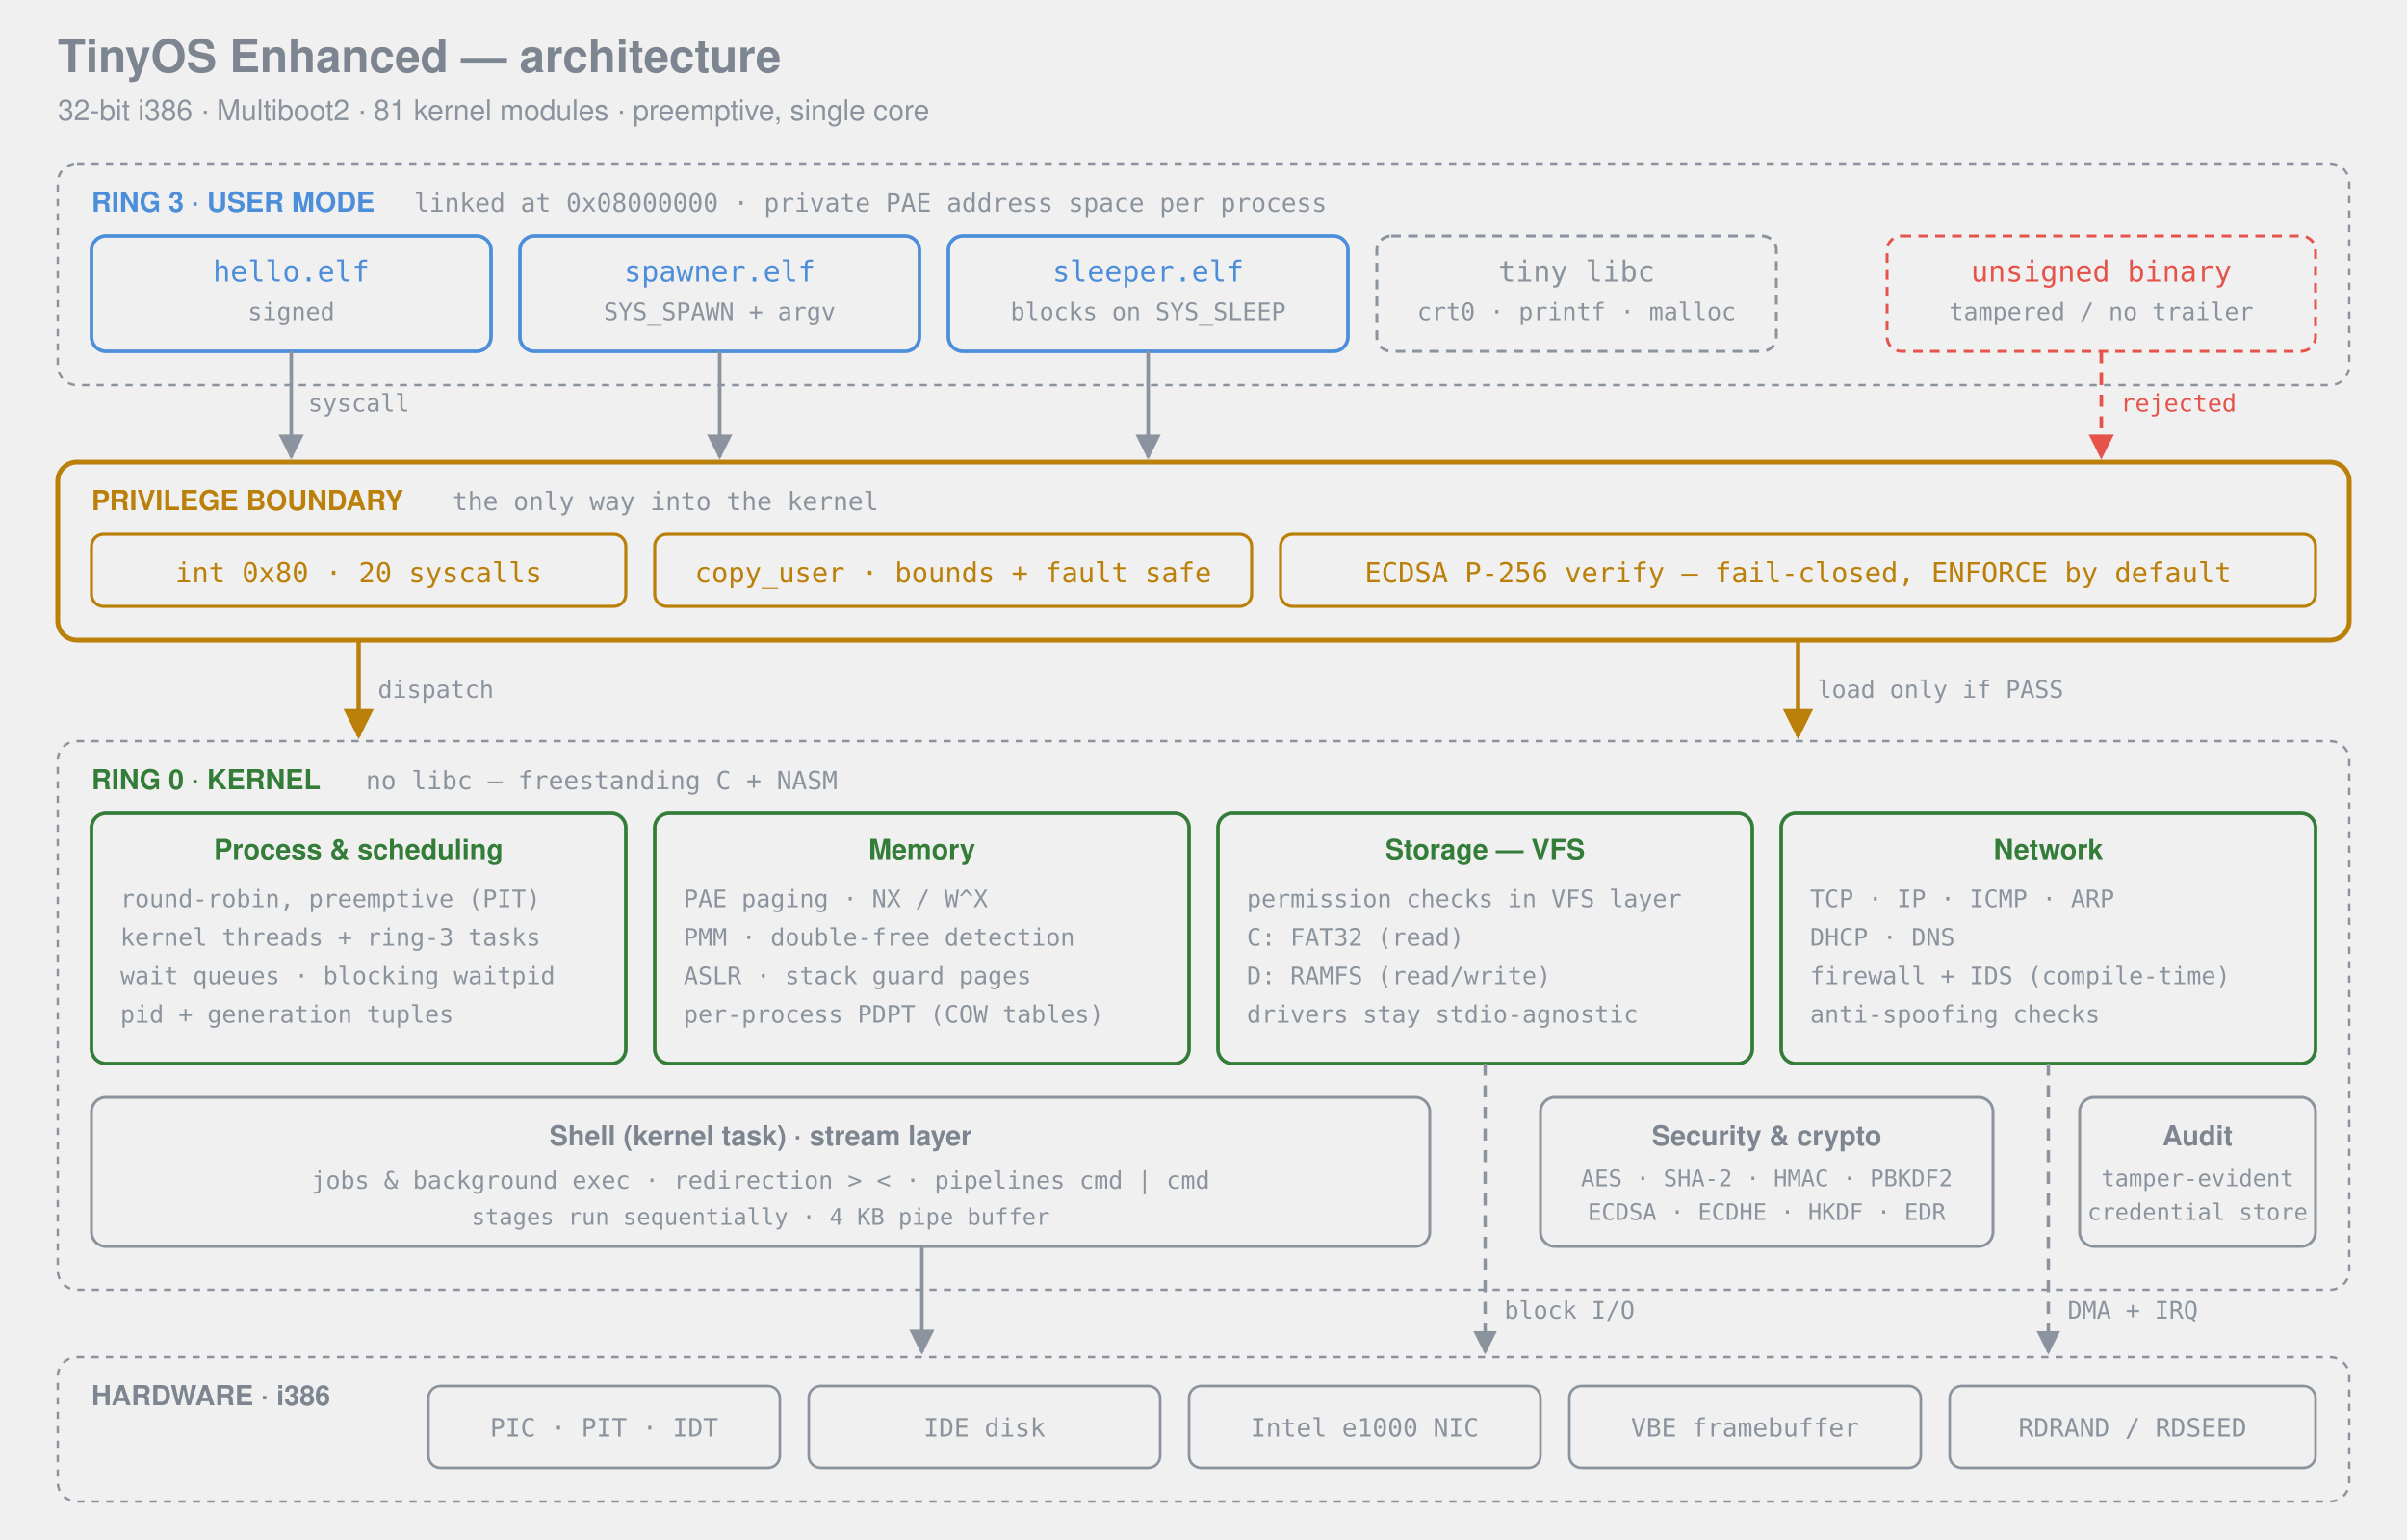
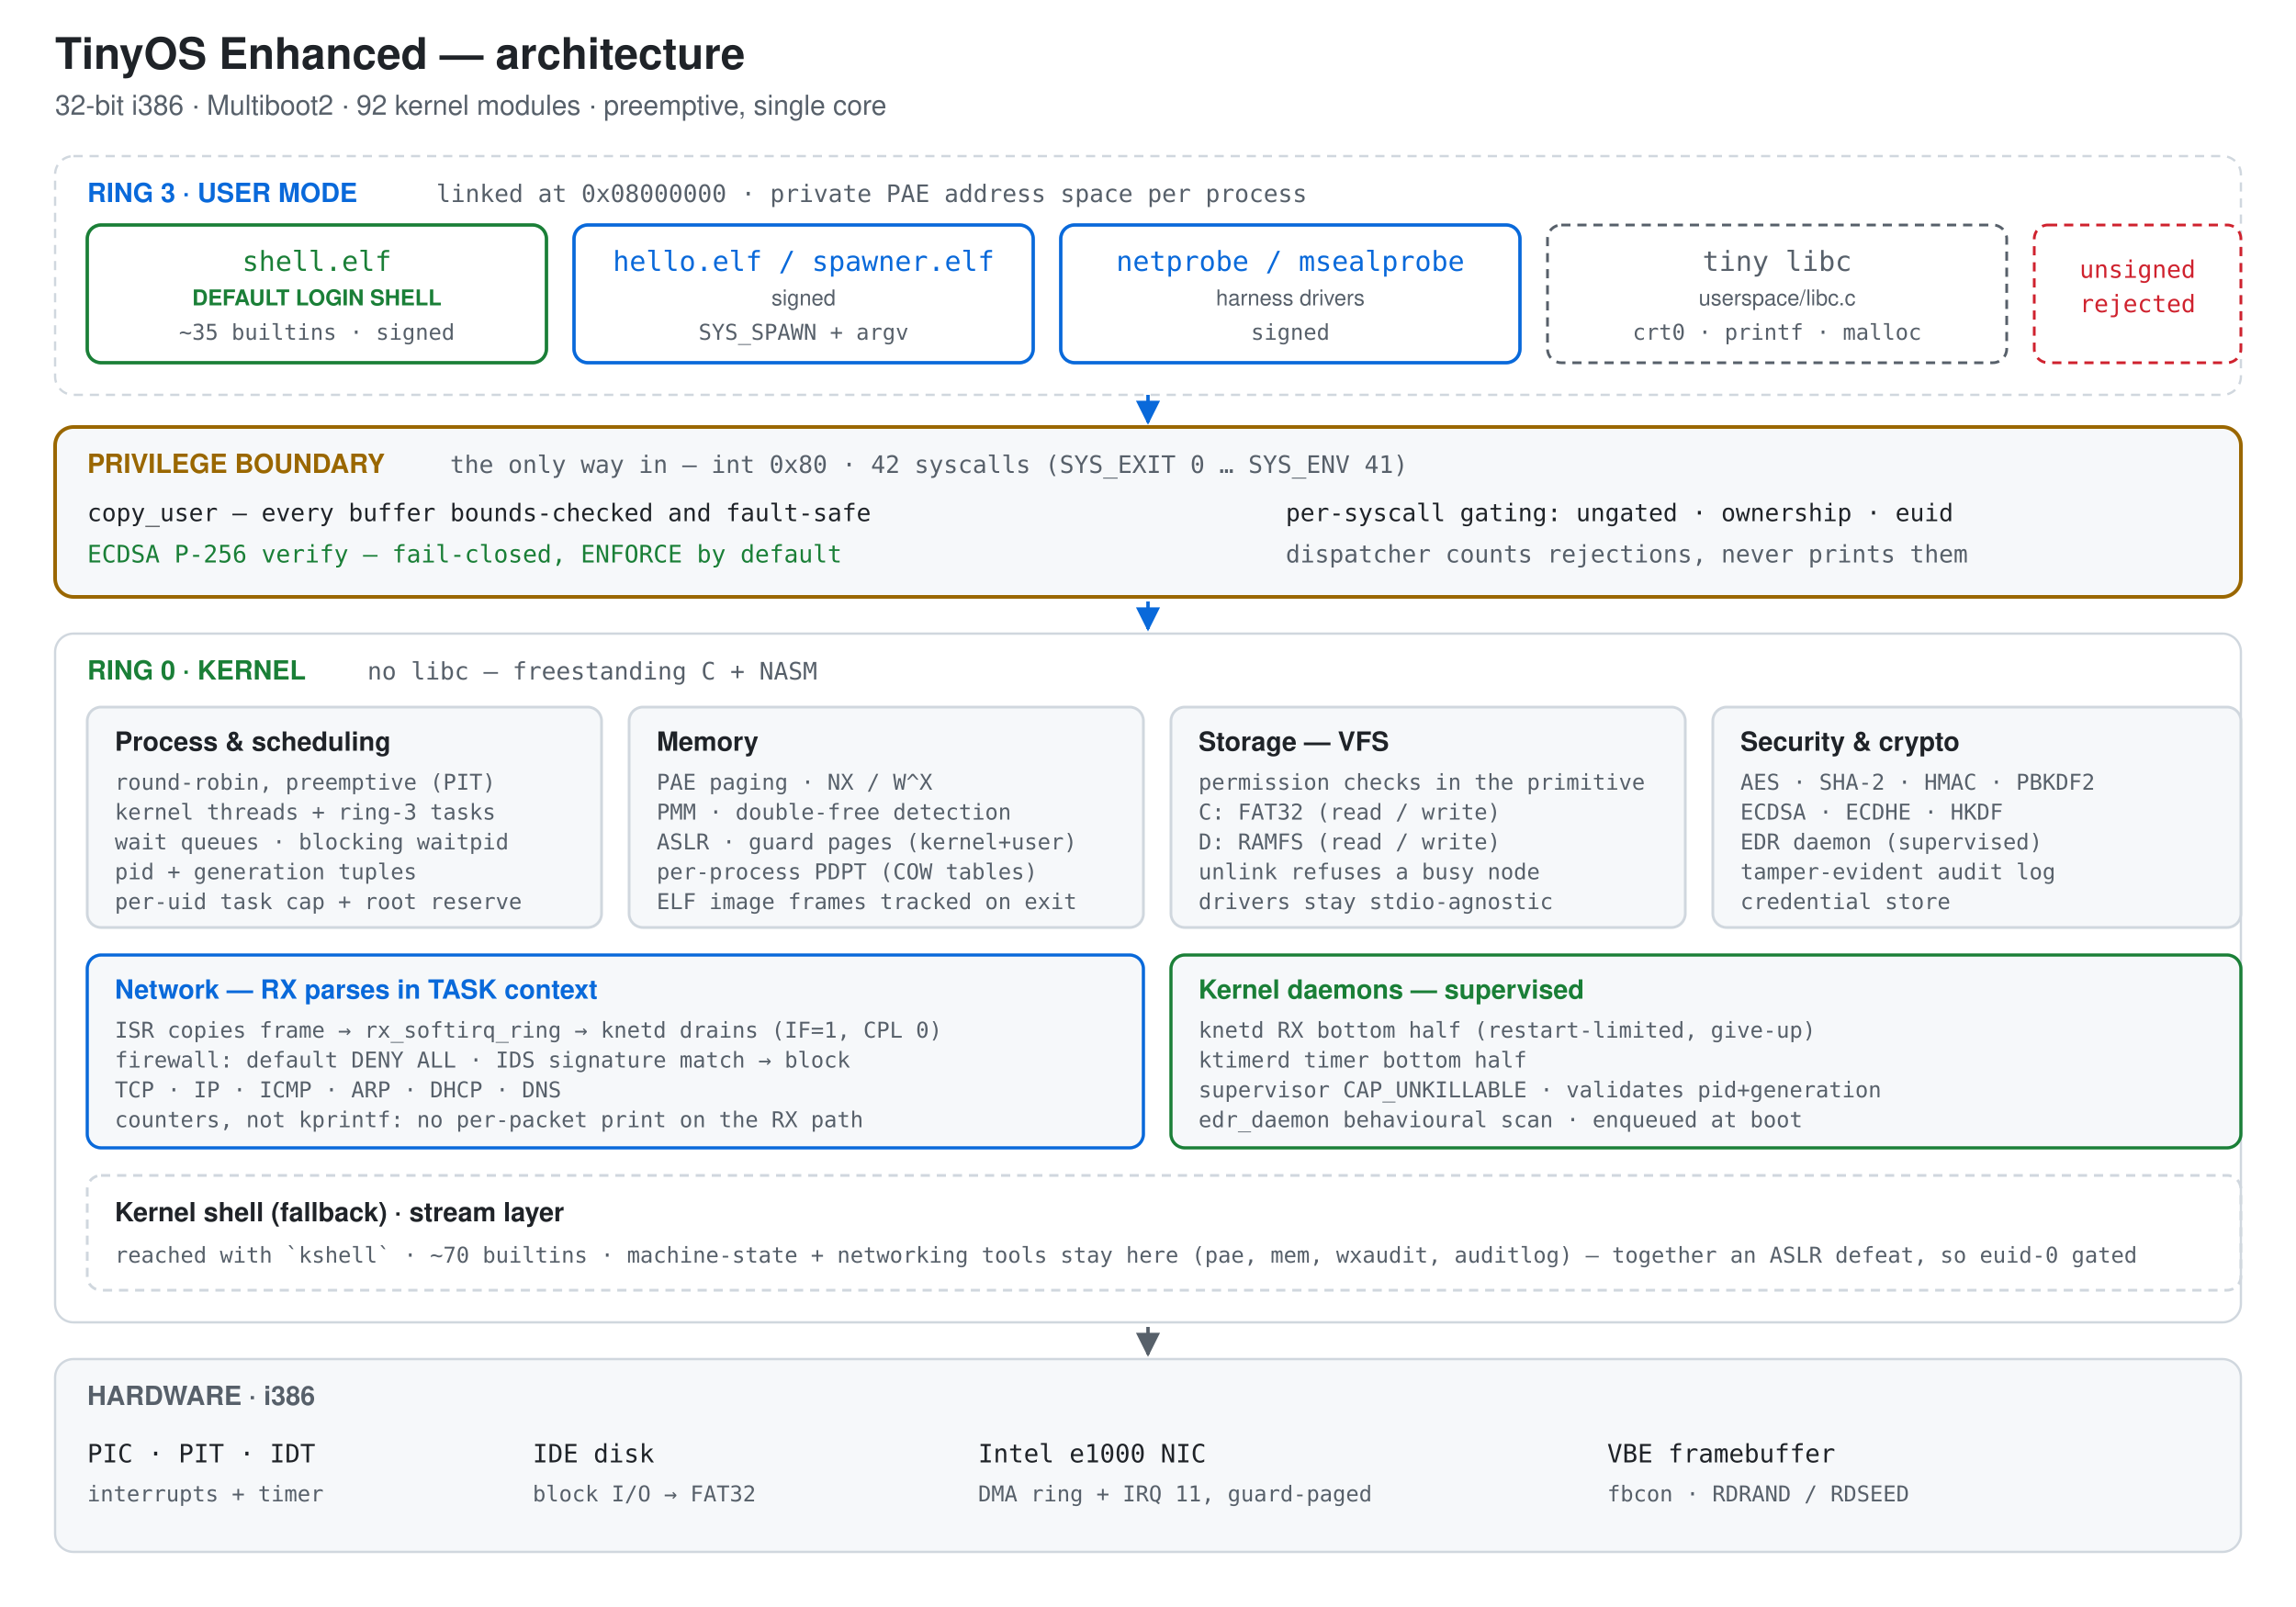
- <svg xmlns="http://www.w3.org/2000/svg" viewBox="0 0 1000 640" width="1000" height="640" role="img" aria-label="TinyOS Enhanced architecture. Ring-3 user processes reach the kernel only through the int 0x80 privilege boundary, where copy_user validates every buffer and ECDSA P-256 verification gates every ELF load fail-closed; unsigned binaries are rejected at that boundary. Below it the ring-0 kernel provides process scheduling, PAE memory protection, a VFS over FAT32 and RAMFS, and a TCP/IP stack, all driving i386 hardware.">
+ <svg xmlns="http://www.w3.org/2000/svg" viewBox="0 0 1000 700" width="1000" height="700" role="img" aria-label="TinyOS Enhanced architecture. Ring-3 user processes -- including the default login shell -- reach the kernel only through the int 0x80 privilege boundary, where copy_user validates every buffer and ECDSA P-256 verification gates every ELF load fail-closed; unsigned binaries are rejected there. Below it the ring-0 kernel provides process scheduling and supervised kernel daemons, PAE memory protection, a VFS over FAT32 and RAMFS (both read/write), and a TCP/IP stack whose receive path parses in task context behind a default-deny firewall and IDS, all driving i386 hardware.">
  <defs>
    <marker id="a" viewBox="0 0 10 10" refX="9" refY="5" markerWidth="7" markerHeight="7" orient="auto-start-reverse">
-       <path d="M0 0 L10 5 L0 10 z" fill="#8b949e" />
+       <path d="M0 0 L10 5 L0 10 z" fill="#57606a" />
    </marker>
    <marker id="ag" viewBox="0 0 10 10" refX="9" refY="5" markerWidth="7" markerHeight="7" orient="auto-start-reverse">
-       <path d="M0 0 L10 5 L0 10 z" fill="#bb8009" />
+       <path d="M0 0 L10 5 L0 10 z" fill="#1a7f37" />
    </marker>
    <marker id="ad" viewBox="0 0 10 10" refX="9" refY="5" markerWidth="7" markerHeight="7" orient="auto-start-reverse">
-       <path d="M0 0 L10 5 L0 10 z" fill="#e5534b" />
+       <path d="M0 0 L10 5 L0 10 z" fill="#cf222e" />
+     </marker>
+     <marker id="ab" viewBox="0 0 10 10" refX="9" refY="5" markerWidth="7" markerHeight="7" orient="auto-start-reverse">
+       <path d="M0 0 L10 5 L0 10 z" fill="#0969da" />
    </marker>
  </defs>
-   <text x="24" y="30" font-family="-apple-system,BlinkMacSystemFont,Segoe UI,Helvetica,Arial,sans-serif" font-size="19" font-weight="700" fill="#7d8590">TinyOS Enhanced — architecture</text>
-   <text x="24" y="50" font-family="-apple-system,BlinkMacSystemFont,Segoe UI,Helvetica,Arial,sans-serif" font-size="12" fill="#8b949e">32-bit i386 · Multiboot2 · 81 kernel modules · preemptive, single core</text>
-   <rect x="24" y="68" width="952" height="92" rx="8" fill="none" stroke="#8b949e" stroke-width="1" stroke-dasharray="3 3" />
-   <text x="38" y="88" font-family="-apple-system,BlinkMacSystemFont,Segoe UI,Helvetica,Arial,sans-serif" font-size="11.5" font-weight="700" fill="#4c8eda">RING 3 · USER MODE</text>
-   <text x="172" y="88" font-family="ui-monospace,SFMono-Regular,Menlo,monospace" font-size="10.5" fill="#8b949e">linked at 0x08000000 · private PAE address space per process</text>
-   <rect x="38" y="98" width="166" height="48" rx="6" fill="none" stroke="#4c8eda" stroke-width="1.5" />
-   <text x="121" y="117" text-anchor="middle" font-family="ui-monospace,SFMono-Regular,Menlo,monospace" font-size="12" fill="#4c8eda">hello.elf</text>
-   <text x="121" y="133" text-anchor="middle" font-family="ui-monospace,SFMono-Regular,Menlo,monospace" font-size="10" fill="#8b949e">signed</text>
-   <rect x="216" y="98" width="166" height="48" rx="6" fill="none" stroke="#4c8eda" stroke-width="1.5" />
-   <text x="299" y="117" text-anchor="middle" font-family="ui-monospace,SFMono-Regular,Menlo,monospace" font-size="12" fill="#4c8eda">spawner.elf</text>
-   <text x="299" y="133" text-anchor="middle" font-family="ui-monospace,SFMono-Regular,Menlo,monospace" font-size="10" fill="#8b949e">SYS_SPAWN + argv</text>
-   <rect x="394" y="98" width="166" height="48" rx="6" fill="none" stroke="#4c8eda" stroke-width="1.5" />
-   <text x="477" y="117" text-anchor="middle" font-family="ui-monospace,SFMono-Regular,Menlo,monospace" font-size="12" fill="#4c8eda">sleeper.elf</text>
-   <text x="477" y="133" text-anchor="middle" font-family="ui-monospace,SFMono-Regular,Menlo,monospace" font-size="10" fill="#8b949e">blocks on SYS_SLEEP</text>
-   <rect x="572" y="98" width="166" height="48" rx="6" fill="none" stroke="#8b949e" stroke-width="1.2" stroke-dasharray="4 3" />
-   <text x="655" y="117" text-anchor="middle" font-family="ui-monospace,SFMono-Regular,Menlo,monospace" font-size="12" fill="#8b949e">tiny libc</text>
-   <text x="655" y="133" text-anchor="middle" font-family="ui-monospace,SFMono-Regular,Menlo,monospace" font-size="10" fill="#8b949e">crt0 · printf · malloc</text>
-   <rect x="784" y="98" width="178" height="48" rx="6" fill="none" stroke="#e5534b" stroke-width="1.2" stroke-dasharray="4 3" />
-   <text x="873" y="117" text-anchor="middle" font-family="ui-monospace,SFMono-Regular,Menlo,monospace" font-size="12" fill="#e5534b">unsigned binary</text>
-   <text x="873" y="133" text-anchor="middle" font-family="ui-monospace,SFMono-Regular,Menlo,monospace" font-size="10" fill="#8b949e">tampered / no trailer</text>
-   <line x1="121" y1="146" x2="121" y2="190" stroke="#8b949e" stroke-width="1.5" marker-end="url(#a)" />
-   <text x="128" y="171" font-family="ui-monospace,SFMono-Regular,Menlo,monospace" font-size="10" fill="#8b949e">syscall</text>
-   <line x1="299" y1="146" x2="299" y2="190" stroke="#8b949e" stroke-width="1.5" marker-end="url(#a)" />
-   <line x1="477" y1="146" x2="477" y2="190" stroke="#8b949e" stroke-width="1.5" marker-end="url(#a)" />
-   <line x1="873" y1="146" x2="873" y2="190" stroke="#e5534b" stroke-width="1.5" stroke-dasharray="5 4" marker-end="url(#ad)" />
-   <text x="881" y="171" font-family="ui-monospace,SFMono-Regular,Menlo,monospace" font-size="10" fill="#e5534b">rejected</text>
-   <rect x="24" y="192" width="952" height="74" rx="8" fill="none" stroke="#bb8009" stroke-width="2" />
-   <text x="38" y="212" font-family="-apple-system,BlinkMacSystemFont,Segoe UI,Helvetica,Arial,sans-serif" font-size="11.5" font-weight="700" fill="#bb8009">PRIVILEGE BOUNDARY</text>
-   <text x="188" y="212" font-family="ui-monospace,SFMono-Regular,Menlo,monospace" font-size="10.5" fill="#8b949e">the only way into the kernel</text>
-   <rect x="38" y="222" width="222" height="30" rx="5" fill="none" stroke="#bb8009" stroke-width="1.3" />
-   <text x="149" y="242" text-anchor="middle" font-family="ui-monospace,SFMono-Regular,Menlo,monospace" font-size="11.5" fill="#bb8009">int 0x80 · 20 syscalls</text>
-   <rect x="272" y="222" width="248" height="30" rx="5" fill="none" stroke="#bb8009" stroke-width="1.3" />
-   <text x="396" y="242" text-anchor="middle" font-family="ui-monospace,SFMono-Regular,Menlo,monospace" font-size="11.5" fill="#bb8009">copy_user · bounds + fault safe</text>
-   <rect x="532" y="222" width="430" height="30" rx="5" fill="none" stroke="#bb8009" stroke-width="1.3" />
-   <text x="747" y="242" text-anchor="middle" font-family="ui-monospace,SFMono-Regular,Menlo,monospace" font-size="11.5" fill="#bb8009">ECDSA P-256 verify — fail-closed, ENFORCE by default</text>
-   <line x1="149" y1="266" x2="149" y2="306" stroke="#bb8009" stroke-width="1.8" marker-end="url(#ag)" />
-   <text x="157" y="290" font-family="ui-monospace,SFMono-Regular,Menlo,monospace" font-size="10" fill="#8b949e">dispatch</text>
-   <line x1="747" y1="266" x2="747" y2="306" stroke="#bb8009" stroke-width="1.8" marker-end="url(#ag)" />
-   <text x="755" y="290" font-family="ui-monospace,SFMono-Regular,Menlo,monospace" font-size="10" fill="#8b949e">load only if PASS</text>
-   <rect x="24" y="308" width="952" height="228" rx="8" fill="none" stroke="#8b949e" stroke-width="1" stroke-dasharray="3 3" />
-   <text x="38" y="328" font-family="-apple-system,BlinkMacSystemFont,Segoe UI,Helvetica,Arial,sans-serif" font-size="11.5" font-weight="700" fill="#347d39">RING 0 · KERNEL</text>
-   <text x="152" y="328" font-family="ui-monospace,SFMono-Regular,Menlo,monospace" font-size="10.5" fill="#8b949e">no libc — freestanding C + NASM</text>
-   <rect x="38" y="338" width="222" height="104" rx="6" fill="none" stroke="#347d39" stroke-width="1.5" />
-   <text x="149" y="357" text-anchor="middle" font-family="-apple-system,BlinkMacSystemFont,Segoe UI,Helvetica,Arial,sans-serif" font-size="11.5" font-weight="700" fill="#347d39">Process &amp; scheduling</text>
-   <text x="50" y="377" font-family="ui-monospace,SFMono-Regular,Menlo,monospace" font-size="10" fill="#8b949e">round-robin, preemptive (PIT)</text>
-   <text x="50" y="393" font-family="ui-monospace,SFMono-Regular,Menlo,monospace" font-size="10" fill="#8b949e">kernel threads + ring-3 tasks</text>
-   <text x="50" y="409" font-family="ui-monospace,SFMono-Regular,Menlo,monospace" font-size="10" fill="#8b949e">wait queues · blocking waitpid</text>
-   <text x="50" y="425" font-family="ui-monospace,SFMono-Regular,Menlo,monospace" font-size="10" fill="#8b949e">pid + generation tuples</text>
-   <rect x="272" y="338" width="222" height="104" rx="6" fill="none" stroke="#347d39" stroke-width="1.5" />
-   <text x="383" y="357" text-anchor="middle" font-family="-apple-system,BlinkMacSystemFont,Segoe UI,Helvetica,Arial,sans-serif" font-size="11.5" font-weight="700" fill="#347d39">Memory</text>
-   <text x="284" y="377" font-family="ui-monospace,SFMono-Regular,Menlo,monospace" font-size="10" fill="#8b949e">PAE paging · NX / W^X</text>
-   <text x="284" y="393" font-family="ui-monospace,SFMono-Regular,Menlo,monospace" font-size="10" fill="#8b949e">PMM · double-free detection</text>
-   <text x="284" y="409" font-family="ui-monospace,SFMono-Regular,Menlo,monospace" font-size="10" fill="#8b949e">ASLR · stack guard pages</text>
-   <text x="284" y="425" font-family="ui-monospace,SFMono-Regular,Menlo,monospace" font-size="10" fill="#8b949e">per-process PDPT (COW tables)</text>
-   <rect x="506" y="338" width="222" height="104" rx="6" fill="none" stroke="#347d39" stroke-width="1.5" />
-   <text x="617" y="357" text-anchor="middle" font-family="-apple-system,BlinkMacSystemFont,Segoe UI,Helvetica,Arial,sans-serif" font-size="11.5" font-weight="700" fill="#347d39">Storage — VFS</text>
-   <text x="518" y="377" font-family="ui-monospace,SFMono-Regular,Menlo,monospace" font-size="10" fill="#8b949e">permission checks in VFS layer</text>
-   <text x="518" y="393" font-family="ui-monospace,SFMono-Regular,Menlo,monospace" font-size="10" fill="#8b949e">C:  FAT32  (read)</text>
-   <text x="518" y="409" font-family="ui-monospace,SFMono-Regular,Menlo,monospace" font-size="10" fill="#8b949e">D:  RAMFS  (read/write)</text>
-   <text x="518" y="425" font-family="ui-monospace,SFMono-Regular,Menlo,monospace" font-size="10" fill="#8b949e">drivers stay stdio-agnostic</text>
-   <rect x="740" y="338" width="222" height="104" rx="6" fill="none" stroke="#347d39" stroke-width="1.5" />
-   <text x="851" y="357" text-anchor="middle" font-family="-apple-system,BlinkMacSystemFont,Segoe UI,Helvetica,Arial,sans-serif" font-size="11.5" font-weight="700" fill="#347d39">Network</text>
-   <text x="752" y="377" font-family="ui-monospace,SFMono-Regular,Menlo,monospace" font-size="10" fill="#8b949e">TCP · IP · ICMP · ARP</text>
-   <text x="752" y="393" font-family="ui-monospace,SFMono-Regular,Menlo,monospace" font-size="10" fill="#8b949e">DHCP · DNS</text>
-   <text x="752" y="409" font-family="ui-monospace,SFMono-Regular,Menlo,monospace" font-size="10" fill="#8b949e">firewall + IDS (compile-time)</text>
-   <text x="752" y="425" font-family="ui-monospace,SFMono-Regular,Menlo,monospace" font-size="10" fill="#8b949e">anti-spoofing checks</text>
-   <rect x="38" y="456" width="556" height="62" rx="6" fill="none" stroke="#8b949e" stroke-width="1.2" />
-   <text x="316" y="476" text-anchor="middle" font-family="-apple-system,BlinkMacSystemFont,Segoe UI,Helvetica,Arial,sans-serif" font-size="11.5" font-weight="700" fill="#7d8590">Shell (kernel task) · stream layer</text>
-   <text x="316" y="494" text-anchor="middle" font-family="ui-monospace,SFMono-Regular,Menlo,monospace" font-size="10" fill="#8b949e">jobs &amp; background exec · redirection &gt; &lt; · pipelines cmd | cmd</text>
-   <text x="316" y="509" text-anchor="middle" font-family="ui-monospace,SFMono-Regular,Menlo,monospace" font-size="9.5" fill="#8b949e">stages run sequentially · 4 KB pipe buffer</text>
-   <rect x="640" y="456" width="188" height="62" rx="6" fill="none" stroke="#8b949e" stroke-width="1.2" />
-   <text x="734" y="476" text-anchor="middle" font-family="-apple-system,BlinkMacSystemFont,Segoe UI,Helvetica,Arial,sans-serif" font-size="11.5" font-weight="700" fill="#7d8590">Security &amp; crypto</text>
-   <text x="734" y="493" text-anchor="middle" font-family="ui-monospace,SFMono-Regular,Menlo,monospace" font-size="9.5" fill="#8b949e">AES · SHA-2 · HMAC · PBKDF2</text>
-   <text x="734" y="507" text-anchor="middle" font-family="ui-monospace,SFMono-Regular,Menlo,monospace" font-size="9.5" fill="#8b949e">ECDSA · ECDHE · HKDF · EDR</text>
-   <rect x="864" y="456" width="98" height="62" rx="6" fill="none" stroke="#8b949e" stroke-width="1.2" />
-   <text x="913" y="476" text-anchor="middle" font-family="-apple-system,BlinkMacSystemFont,Segoe UI,Helvetica,Arial,sans-serif" font-size="11.5" font-weight="700" fill="#7d8590">Audit</text>
-   <text x="913" y="493" text-anchor="middle" font-family="ui-monospace,SFMono-Regular,Menlo,monospace" font-size="9.5" fill="#8b949e">tamper-evident</text>
-   <text x="913" y="507" text-anchor="middle" font-family="ui-monospace,SFMono-Regular,Menlo,monospace" font-size="9.5" fill="#8b949e">credential store</text>
-   <line x1="383" y1="518" x2="383" y2="562" stroke="#8b949e" stroke-width="1.5" marker-end="url(#a)" />
-   <line x1="617" y1="442" x2="617" y2="562" stroke="#8b949e" stroke-width="1.4" stroke-dasharray="5 4" marker-end="url(#a)" />
-   <text x="625" y="548" font-family="ui-monospace,SFMono-Regular,Menlo,monospace" font-size="10" fill="#8b949e">block I/O</text>
-   <line x1="851" y1="442" x2="851" y2="562" stroke="#8b949e" stroke-width="1.4" stroke-dasharray="5 4" marker-end="url(#a)" />
-   <text x="859" y="548" font-family="ui-monospace,SFMono-Regular,Menlo,monospace" font-size="10" fill="#8b949e">DMA + IRQ</text>
-   <rect x="24" y="564" width="952" height="60" rx="8" fill="none" stroke="#8b949e" stroke-width="1" stroke-dasharray="3 3" />
-   <text x="38" y="584" font-family="-apple-system,BlinkMacSystemFont,Segoe UI,Helvetica,Arial,sans-serif" font-size="11.5" font-weight="700" fill="#7d8590">HARDWARE · i386</text>
-   <rect x="178" y="576" width="146" height="34" rx="5" fill="none" stroke="#8b949e" stroke-width="1.1" />
-   <text x="251" y="597" text-anchor="middle" font-family="ui-monospace,SFMono-Regular,Menlo,monospace" font-size="10.5" fill="#8b949e">PIC · PIT · IDT</text>
-   <rect x="336" y="576" width="146" height="34" rx="5" fill="none" stroke="#8b949e" stroke-width="1.1" />
-   <text x="409" y="597" text-anchor="middle" font-family="ui-monospace,SFMono-Regular,Menlo,monospace" font-size="10.5" fill="#8b949e">IDE disk</text>
-   <rect x="494" y="576" width="146" height="34" rx="5" fill="none" stroke="#8b949e" stroke-width="1.1" />
-   <text x="567" y="597" text-anchor="middle" font-family="ui-monospace,SFMono-Regular,Menlo,monospace" font-size="10.5" fill="#8b949e">Intel e1000 NIC</text>
-   <rect x="652" y="576" width="146" height="34" rx="5" fill="none" stroke="#8b949e" stroke-width="1.1" />
-   <text x="725" y="597" text-anchor="middle" font-family="ui-monospace,SFMono-Regular,Menlo,monospace" font-size="10.5" fill="#8b949e">VBE framebuffer</text>
-   <rect x="810" y="576" width="152" height="34" rx="5" fill="none" stroke="#8b949e" stroke-width="1.1" />
-   <text x="886" y="597" text-anchor="middle" font-family="ui-monospace,SFMono-Regular,Menlo,monospace" font-size="10.5" fill="#8b949e">RDRAND / RDSEED</text>
+   <rect width="1000" height="700" fill="#ffffff" />
+   <text x="24" y="30" font-family="-apple-system,BlinkMacSystemFont,Segoe UI,Helvetica,Arial,sans-serif" font-size="19" font-weight="700" fill="#1f2328">TinyOS Enhanced — architecture</text>
+   <text x="24" y="50" font-family="-apple-system,BlinkMacSystemFont,Segoe UI,Helvetica,Arial,sans-serif" font-size="12" fill="#57606a">32-bit i386 · Multiboot2 · 92 kernel modules · preemptive, single core</text>
+   <rect x="24" y="68" width="952" height="104" rx="8" fill="none" stroke="#d0d7de" stroke-width="1" stroke-dasharray="4 3" />
+   <text x="38" y="88" font-family="-apple-system,BlinkMacSystemFont,Segoe UI,Helvetica,Arial,sans-serif" font-size="11.5" font-weight="700" fill="#0969da">RING 3 · USER MODE</text>
+   <text x="190" y="88" font-family="ui-monospace,SFMono-Regular,Menlo,monospace" font-size="10.5" fill="#57606a">linked at 0x08000000 · private PAE address space per process</text>
+   <rect x="38" y="98" width="200" height="60" rx="6" fill="none" stroke="#1a7f37" stroke-width="1.5" />
+   <text x="138" y="118" text-anchor="middle" font-family="ui-monospace,SFMono-Regular,Menlo,monospace" font-size="12" fill="#1a7f37">shell.elf</text>
+   <text x="138" y="133" text-anchor="middle" font-family="-apple-system,BlinkMacSystemFont,Segoe UI,Helvetica,Arial,sans-serif" font-size="9.5" font-weight="700" fill="#1a7f37">DEFAULT LOGIN SHELL</text>
+   <text x="138" y="148" text-anchor="middle" font-family="ui-monospace,SFMono-Regular,Menlo,monospace" font-size="9.5" fill="#57606a">~35 builtins · signed</text>
+   <rect x="250" y="98" width="200" height="60" rx="6" fill="none" stroke="#0969da" stroke-width="1.5" />
+   <text x="350" y="118" text-anchor="middle" font-family="ui-monospace,SFMono-Regular,Menlo,monospace" font-size="12" fill="#0969da">hello.elf / spawner.elf</text>
+   <text x="350" y="133" text-anchor="middle" font-family="-apple-system,BlinkMacSystemFont,Segoe UI,Helvetica,Arial,sans-serif" font-size="9.5" fill="#57606a">signed</text>
+   <text x="350" y="148" text-anchor="middle" font-family="ui-monospace,SFMono-Regular,Menlo,monospace" font-size="9.5" fill="#57606a">SYS_SPAWN + argv</text>
+   <rect x="462" y="98" width="200" height="60" rx="6" fill="none" stroke="#0969da" stroke-width="1.5" />
+   <text x="562" y="118" text-anchor="middle" font-family="ui-monospace,SFMono-Regular,Menlo,monospace" font-size="12" fill="#0969da">netprobe / msealprobe</text>
+   <text x="562" y="133" text-anchor="middle" font-family="-apple-system,BlinkMacSystemFont,Segoe UI,Helvetica,Arial,sans-serif" font-size="9.5" fill="#57606a">harness drivers</text>
+   <text x="562" y="148" text-anchor="middle" font-family="ui-monospace,SFMono-Regular,Menlo,monospace" font-size="9.5" fill="#57606a">signed</text>
+   <rect x="674" y="98" width="200" height="60" rx="6" fill="none" stroke="#57606a" stroke-width="1.2" stroke-dasharray="4 3" />
+   <text x="774" y="118" text-anchor="middle" font-family="ui-monospace,SFMono-Regular,Menlo,monospace" font-size="12" fill="#57606a">tiny libc</text>
+   <text x="774" y="133" text-anchor="middle" font-family="-apple-system,BlinkMacSystemFont,Segoe UI,Helvetica,Arial,sans-serif" font-size="9.5" fill="#57606a">userspace/libc.c</text>
+   <text x="774" y="148" text-anchor="middle" font-family="ui-monospace,SFMono-Regular,Menlo,monospace" font-size="9.5" fill="#57606a">crt0 · printf · malloc</text>
+   <rect x="886" y="98" width="90" height="60" rx="6" fill="none" stroke="#cf222e" stroke-width="1.2" stroke-dasharray="4 3" />
+   <text x="931" y="121" text-anchor="middle" font-family="ui-monospace,SFMono-Regular,Menlo,monospace" font-size="10.5" fill="#cf222e">unsigned</text>
+   <text x="931" y="136" text-anchor="middle" font-family="ui-monospace,SFMono-Regular,Menlo,monospace" font-size="10.5" fill="#cf222e">rejected</text>
+   <rect x="24" y="186" width="952" height="74" rx="8" fill="#f6f8fa" stroke="#9a6700" stroke-width="1.6" />
+   <text x="38" y="206" font-family="-apple-system,BlinkMacSystemFont,Segoe UI,Helvetica,Arial,sans-serif" font-size="11.5" font-weight="700" fill="#9a6700">PRIVILEGE BOUNDARY</text>
+   <text x="196" y="206" font-family="ui-monospace,SFMono-Regular,Menlo,monospace" font-size="10.5" fill="#57606a">the only way in — int 0x80 · 42 syscalls (SYS_EXIT 0 … SYS_ENV 41)</text>
+   <text x="38" y="227" font-family="ui-monospace,SFMono-Regular,Menlo,monospace" font-size="10.5" fill="#1f2328">copy_user — every buffer bounds-checked and fault-safe</text>
+   <text x="38" y="245" font-family="ui-monospace,SFMono-Regular,Menlo,monospace" font-size="10.5" fill="#1a7f37">ECDSA P-256 verify — fail-closed, ENFORCE by default</text>
+   <text x="560" y="227" font-family="ui-monospace,SFMono-Regular,Menlo,monospace" font-size="10.5" fill="#1f2328">per-syscall gating: ungated · ownership · euid</text>
+   <text x="560" y="245" font-family="ui-monospace,SFMono-Regular,Menlo,monospace" font-size="10.5" fill="#57606a">dispatcher counts rejections, never prints them</text>
+   <line x1="500" y1="172" x2="500" y2="184" stroke="#0969da" stroke-width="1.5" marker-end="url(#ab)" />
+   <line x1="500" y1="262" x2="500" y2="274" stroke="#0969da" stroke-width="1.5" marker-end="url(#ab)" />
+   <rect x="24" y="276" width="952" height="300" rx="8" fill="none" stroke="#d0d7de" stroke-width="1" />
+   <text x="38" y="296" font-family="-apple-system,BlinkMacSystemFont,Segoe UI,Helvetica,Arial,sans-serif" font-size="11.5" font-weight="700" fill="#1a7f37">RING 0 · KERNEL</text>
+   <text x="160" y="296" font-family="ui-monospace,SFMono-Regular,Menlo,monospace" font-size="10.5" fill="#57606a">no libc — freestanding C + NASM</text>
+   <rect x="38" y="308" width="224" height="96" rx="6" fill="#f6f8fa" stroke="#d0d7de" stroke-width="1.2" />
+   <text x="50" y="327" font-family="-apple-system,BlinkMacSystemFont,Segoe UI,Helvetica,Arial,sans-serif" font-size="11.5" font-weight="700" fill="#1f2328">Process &amp; scheduling</text>
+   <text x="50" y="344" font-family="ui-monospace,SFMono-Regular,Menlo,monospace" font-size="9.5" fill="#57606a">round-robin, preemptive (PIT)</text>
+   <text x="50" y="357" font-family="ui-monospace,SFMono-Regular,Menlo,monospace" font-size="9.5" fill="#57606a">kernel threads + ring-3 tasks</text>
+   <text x="50" y="370" font-family="ui-monospace,SFMono-Regular,Menlo,monospace" font-size="9.5" fill="#57606a">wait queues · blocking waitpid</text>
+   <text x="50" y="383" font-family="ui-monospace,SFMono-Regular,Menlo,monospace" font-size="9.5" fill="#57606a">pid + generation tuples</text>
+   <text x="50" y="396" font-family="ui-monospace,SFMono-Regular,Menlo,monospace" font-size="9.5" fill="#57606a">per-uid task cap + root reserve</text>
+   <rect x="274" y="308" width="224" height="96" rx="6" fill="#f6f8fa" stroke="#d0d7de" stroke-width="1.2" />
+   <text x="286" y="327" font-family="-apple-system,BlinkMacSystemFont,Segoe UI,Helvetica,Arial,sans-serif" font-size="11.5" font-weight="700" fill="#1f2328">Memory</text>
+   <text x="286" y="344" font-family="ui-monospace,SFMono-Regular,Menlo,monospace" font-size="9.5" fill="#57606a">PAE paging · NX / W^X</text>
+   <text x="286" y="357" font-family="ui-monospace,SFMono-Regular,Menlo,monospace" font-size="9.5" fill="#57606a">PMM · double-free detection</text>
+   <text x="286" y="370" font-family="ui-monospace,SFMono-Regular,Menlo,monospace" font-size="9.5" fill="#57606a">ASLR · guard pages (kernel+user)</text>
+   <text x="286" y="383" font-family="ui-monospace,SFMono-Regular,Menlo,monospace" font-size="9.5" fill="#57606a">per-process PDPT (COW tables)</text>
+   <text x="286" y="396" font-family="ui-monospace,SFMono-Regular,Menlo,monospace" font-size="9.5" fill="#57606a">ELF image frames tracked on exit</text>
+   <rect x="510" y="308" width="224" height="96" rx="6" fill="#f6f8fa" stroke="#d0d7de" stroke-width="1.2" />
+   <text x="522" y="327" font-family="-apple-system,BlinkMacSystemFont,Segoe UI,Helvetica,Arial,sans-serif" font-size="11.5" font-weight="700" fill="#1f2328">Storage — VFS</text>
+   <text x="522" y="344" font-family="ui-monospace,SFMono-Regular,Menlo,monospace" font-size="9.5" fill="#57606a">permission checks in the primitive</text>
+   <text x="522" y="357" font-family="ui-monospace,SFMono-Regular,Menlo,monospace" font-size="9.5" fill="#57606a">C:  FAT32   (read / write)</text>
+   <text x="522" y="370" font-family="ui-monospace,SFMono-Regular,Menlo,monospace" font-size="9.5" fill="#57606a">D:  RAMFS   (read / write)</text>
+   <text x="522" y="383" font-family="ui-monospace,SFMono-Regular,Menlo,monospace" font-size="9.5" fill="#57606a">unlink refuses a busy node</text>
+   <text x="522" y="396" font-family="ui-monospace,SFMono-Regular,Menlo,monospace" font-size="9.5" fill="#57606a">drivers stay stdio-agnostic</text>
+   <rect x="746" y="308" width="230" height="96" rx="6" fill="#f6f8fa" stroke="#d0d7de" stroke-width="1.2" />
+   <text x="758" y="327" font-family="-apple-system,BlinkMacSystemFont,Segoe UI,Helvetica,Arial,sans-serif" font-size="11.5" font-weight="700" fill="#1f2328">Security &amp; crypto</text>
+   <text x="758" y="344" font-family="ui-monospace,SFMono-Regular,Menlo,monospace" font-size="9.5" fill="#57606a">AES · SHA-2 · HMAC · PBKDF2</text>
+   <text x="758" y="357" font-family="ui-monospace,SFMono-Regular,Menlo,monospace" font-size="9.5" fill="#57606a">ECDSA · ECDHE · HKDF</text>
+   <text x="758" y="370" font-family="ui-monospace,SFMono-Regular,Menlo,monospace" font-size="9.5" fill="#57606a">EDR daemon (supervised)</text>
+   <text x="758" y="383" font-family="ui-monospace,SFMono-Regular,Menlo,monospace" font-size="9.5" fill="#57606a">tamper-evident audit log</text>
+   <text x="758" y="396" font-family="ui-monospace,SFMono-Regular,Menlo,monospace" font-size="9.5" fill="#57606a">credential store</text>
+   <rect x="38" y="416" width="460" height="84" rx="6" fill="#f6f8fa" stroke="#0969da" stroke-width="1.4" />
+   <text x="50" y="435" font-family="-apple-system,BlinkMacSystemFont,Segoe UI,Helvetica,Arial,sans-serif" font-size="11.5" font-weight="700" fill="#0969da">Network — RX parses in TASK context</text>
+   <text x="50" y="452" font-family="ui-monospace,SFMono-Regular,Menlo,monospace" font-size="9.5" fill="#57606a">ISR copies frame → rx_softirq_ring → knetd drains (IF=1, CPL 0)</text>
+   <text x="50" y="465" font-family="ui-monospace,SFMono-Regular,Menlo,monospace" font-size="9.5" fill="#57606a">firewall: default DENY ALL · IDS signature match → block</text>
+   <text x="50" y="478" font-family="ui-monospace,SFMono-Regular,Menlo,monospace" font-size="9.5" fill="#57606a">TCP · IP · ICMP · ARP · DHCP · DNS</text>
+   <text x="50" y="491" font-family="ui-monospace,SFMono-Regular,Menlo,monospace" font-size="9.5" fill="#57606a">counters, not kprintf: no per-packet print on the RX path</text>
+   <rect x="510" y="416" width="466" height="84" rx="6" fill="#f6f8fa" stroke="#1a7f37" stroke-width="1.4" />
+   <text x="522" y="435" font-family="-apple-system,BlinkMacSystemFont,Segoe UI,Helvetica,Arial,sans-serif" font-size="11.5" font-weight="700" fill="#1a7f37">Kernel daemons — supervised</text>
+   <text x="522" y="452" font-family="ui-monospace,SFMono-Regular,Menlo,monospace" font-size="9.5" fill="#57606a">knetd     RX bottom half     (restart-limited, give-up)</text>
+   <text x="522" y="465" font-family="ui-monospace,SFMono-Regular,Menlo,monospace" font-size="9.5" fill="#57606a">ktimerd   timer bottom half</text>
+   <text x="522" y="478" font-family="ui-monospace,SFMono-Regular,Menlo,monospace" font-size="9.5" fill="#57606a">supervisor  CAP_UNKILLABLE · validates pid+generation</text>
+   <text x="522" y="491" font-family="ui-monospace,SFMono-Regular,Menlo,monospace" font-size="9.5" fill="#57606a">edr_daemon  behavioural scan · enqueued at boot</text>
+   <rect x="38" y="512" width="938" height="50" rx="6" fill="none" stroke="#d0d7de" stroke-width="1.2" stroke-dasharray="4 3" />
+   <text x="50" y="532" font-family="-apple-system,BlinkMacSystemFont,Segoe UI,Helvetica,Arial,sans-serif" font-size="11.5" font-weight="700" fill="#1f2328">Kernel shell (fallback) · stream layer</text>
+   <text x="50" y="550" font-family="ui-monospace,SFMono-Regular,Menlo,monospace" font-size="9.5" fill="#57606a">reached with `kshell` · ~70 builtins · machine-state + networking tools stay here (pae, mem, wxaudit, auditlog) — together an ASLR defeat, so euid-0 gated</text>
+   <line x1="500" y1="578" x2="500" y2="590" stroke="#57606a" stroke-width="1.5" marker-end="url(#a)" />
+   <rect x="24" y="592" width="952" height="84" rx="8" fill="#f6f8fa" stroke="#d0d7de" stroke-width="1" />
+   <text x="38" y="612" font-family="-apple-system,BlinkMacSystemFont,Segoe UI,Helvetica,Arial,sans-serif" font-size="11.5" font-weight="700" fill="#57606a">HARDWARE · i386</text>
+   <text x="38" y="637" font-family="ui-monospace,SFMono-Regular,Menlo,monospace" font-size="11" fill="#1f2328">PIC · PIT · IDT</text>
+   <text x="38" y="654" font-family="ui-monospace,SFMono-Regular,Menlo,monospace" font-size="9.5" fill="#57606a">interrupts + timer</text>
+   <text x="232" y="637" font-family="ui-monospace,SFMono-Regular,Menlo,monospace" font-size="11" fill="#1f2328">IDE disk</text>
+   <text x="232" y="654" font-family="ui-monospace,SFMono-Regular,Menlo,monospace" font-size="9.5" fill="#57606a">block I/O → FAT32</text>
+   <text x="426" y="637" font-family="ui-monospace,SFMono-Regular,Menlo,monospace" font-size="11" fill="#1f2328">Intel e1000 NIC</text>
+   <text x="426" y="654" font-family="ui-monospace,SFMono-Regular,Menlo,monospace" font-size="9.5" fill="#57606a">DMA ring + IRQ 11, guard-paged</text>
+   <text x="700" y="637" font-family="ui-monospace,SFMono-Regular,Menlo,monospace" font-size="11" fill="#1f2328">VBE framebuffer</text>
+   <text x="700" y="654" font-family="ui-monospace,SFMono-Regular,Menlo,monospace" font-size="9.5" fill="#57606a">fbcon · RDRAND / RDSEED</text>
</svg>
